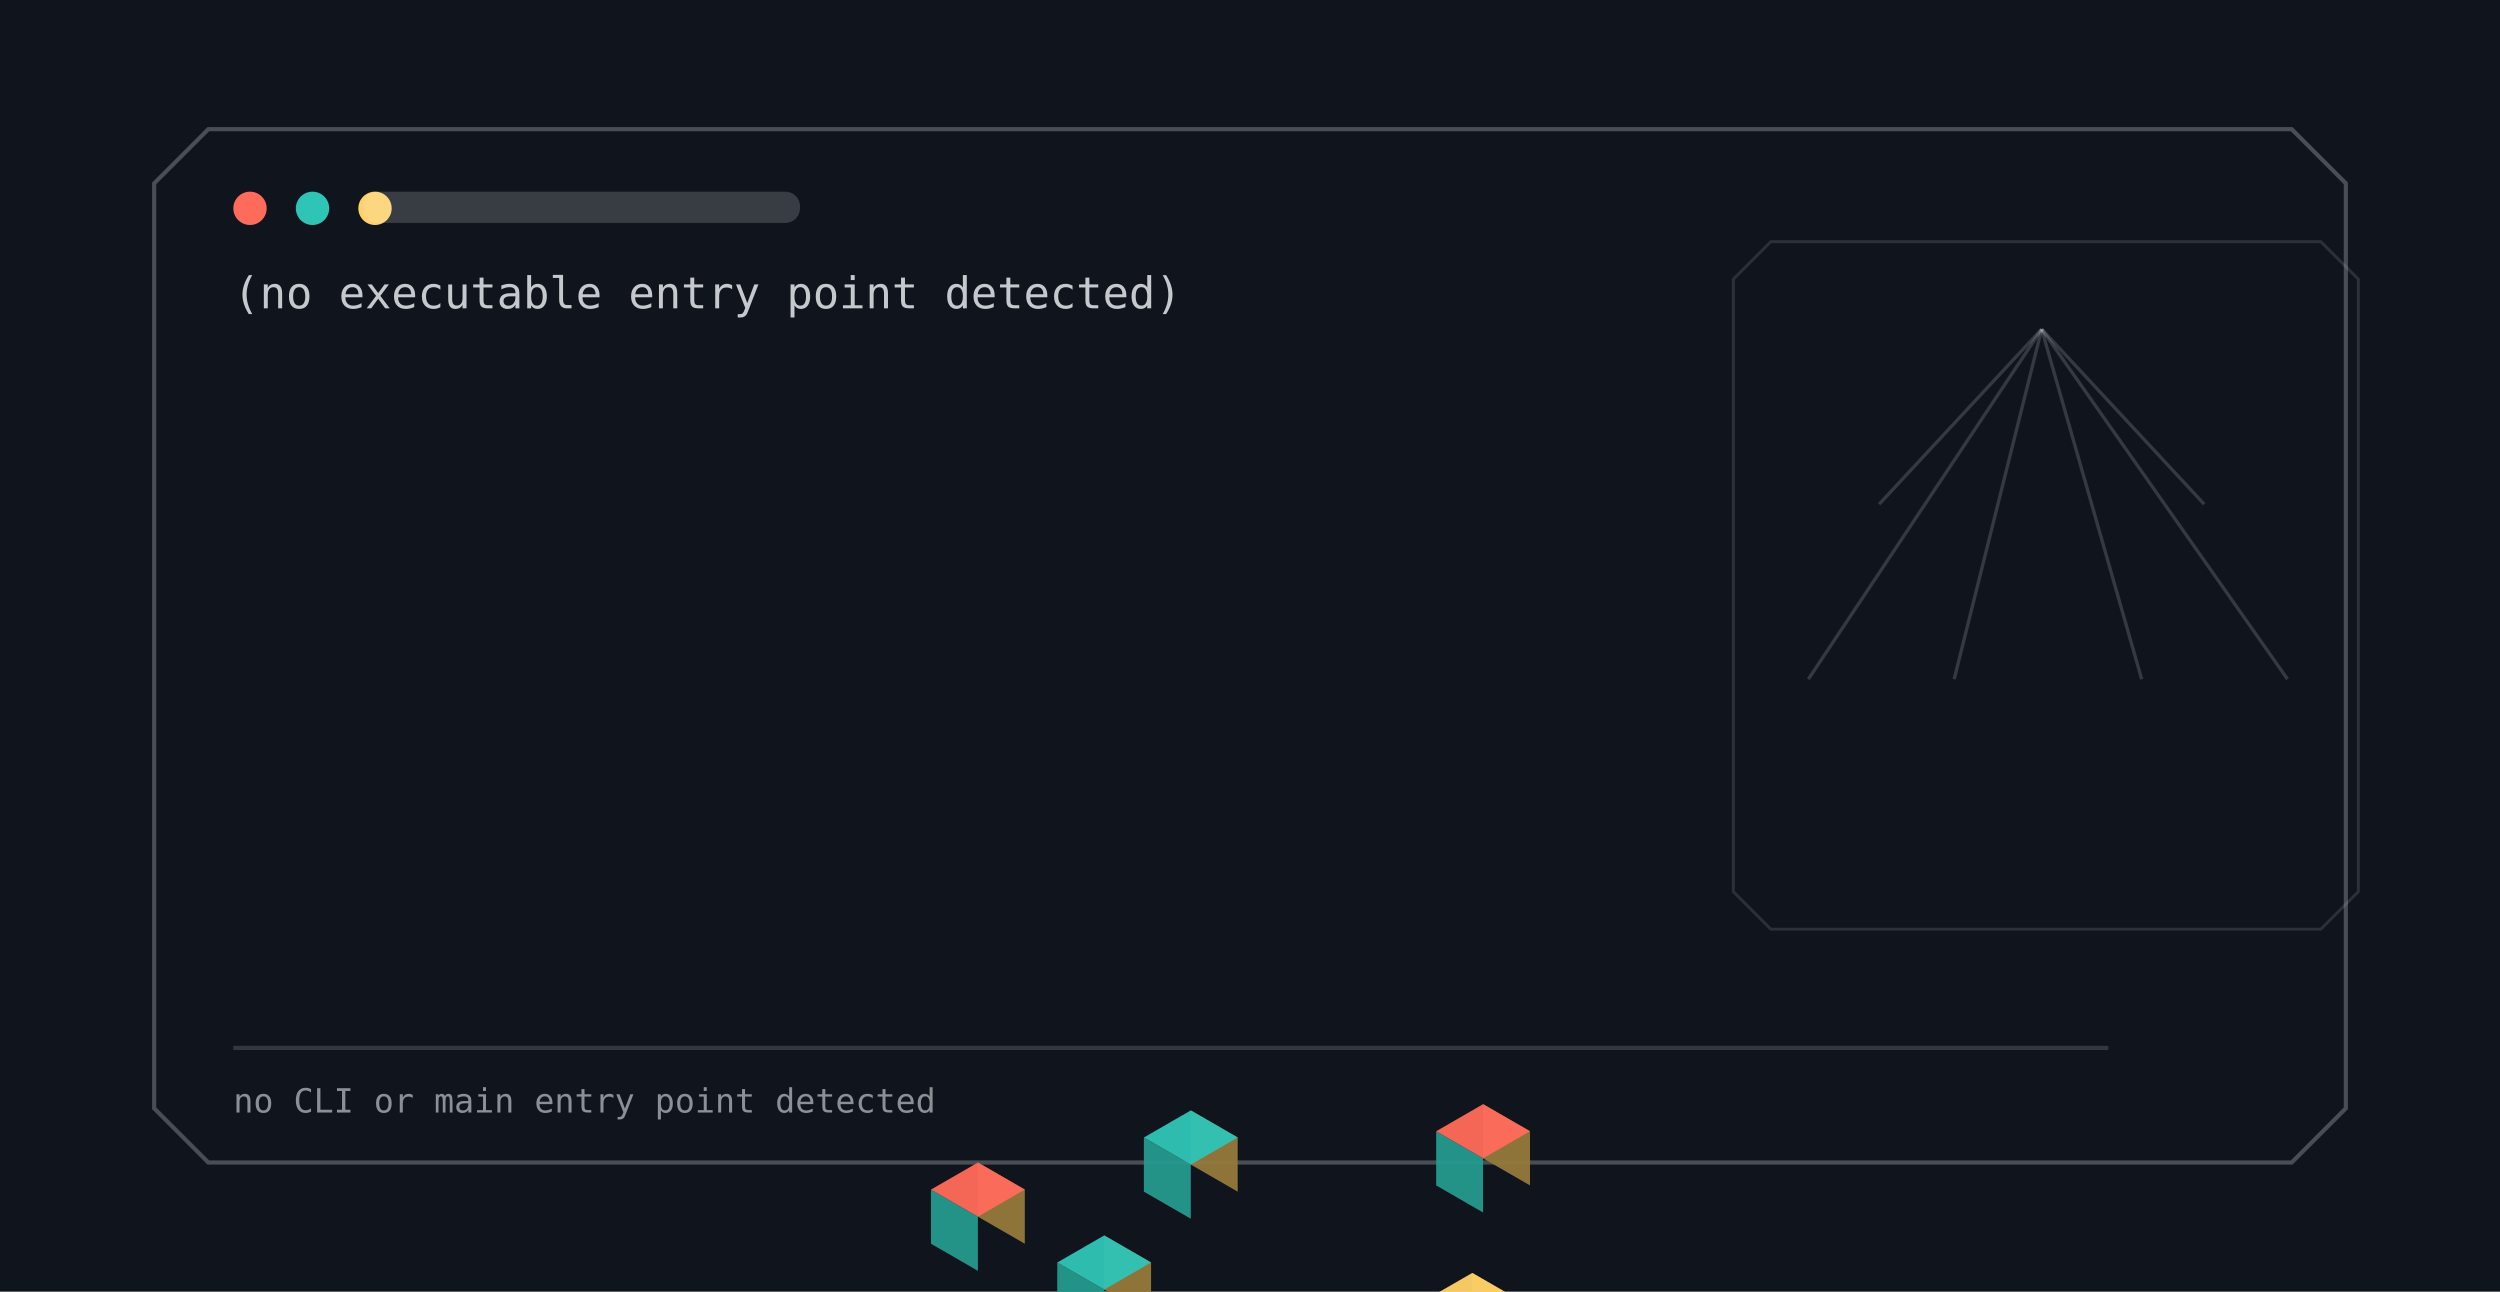
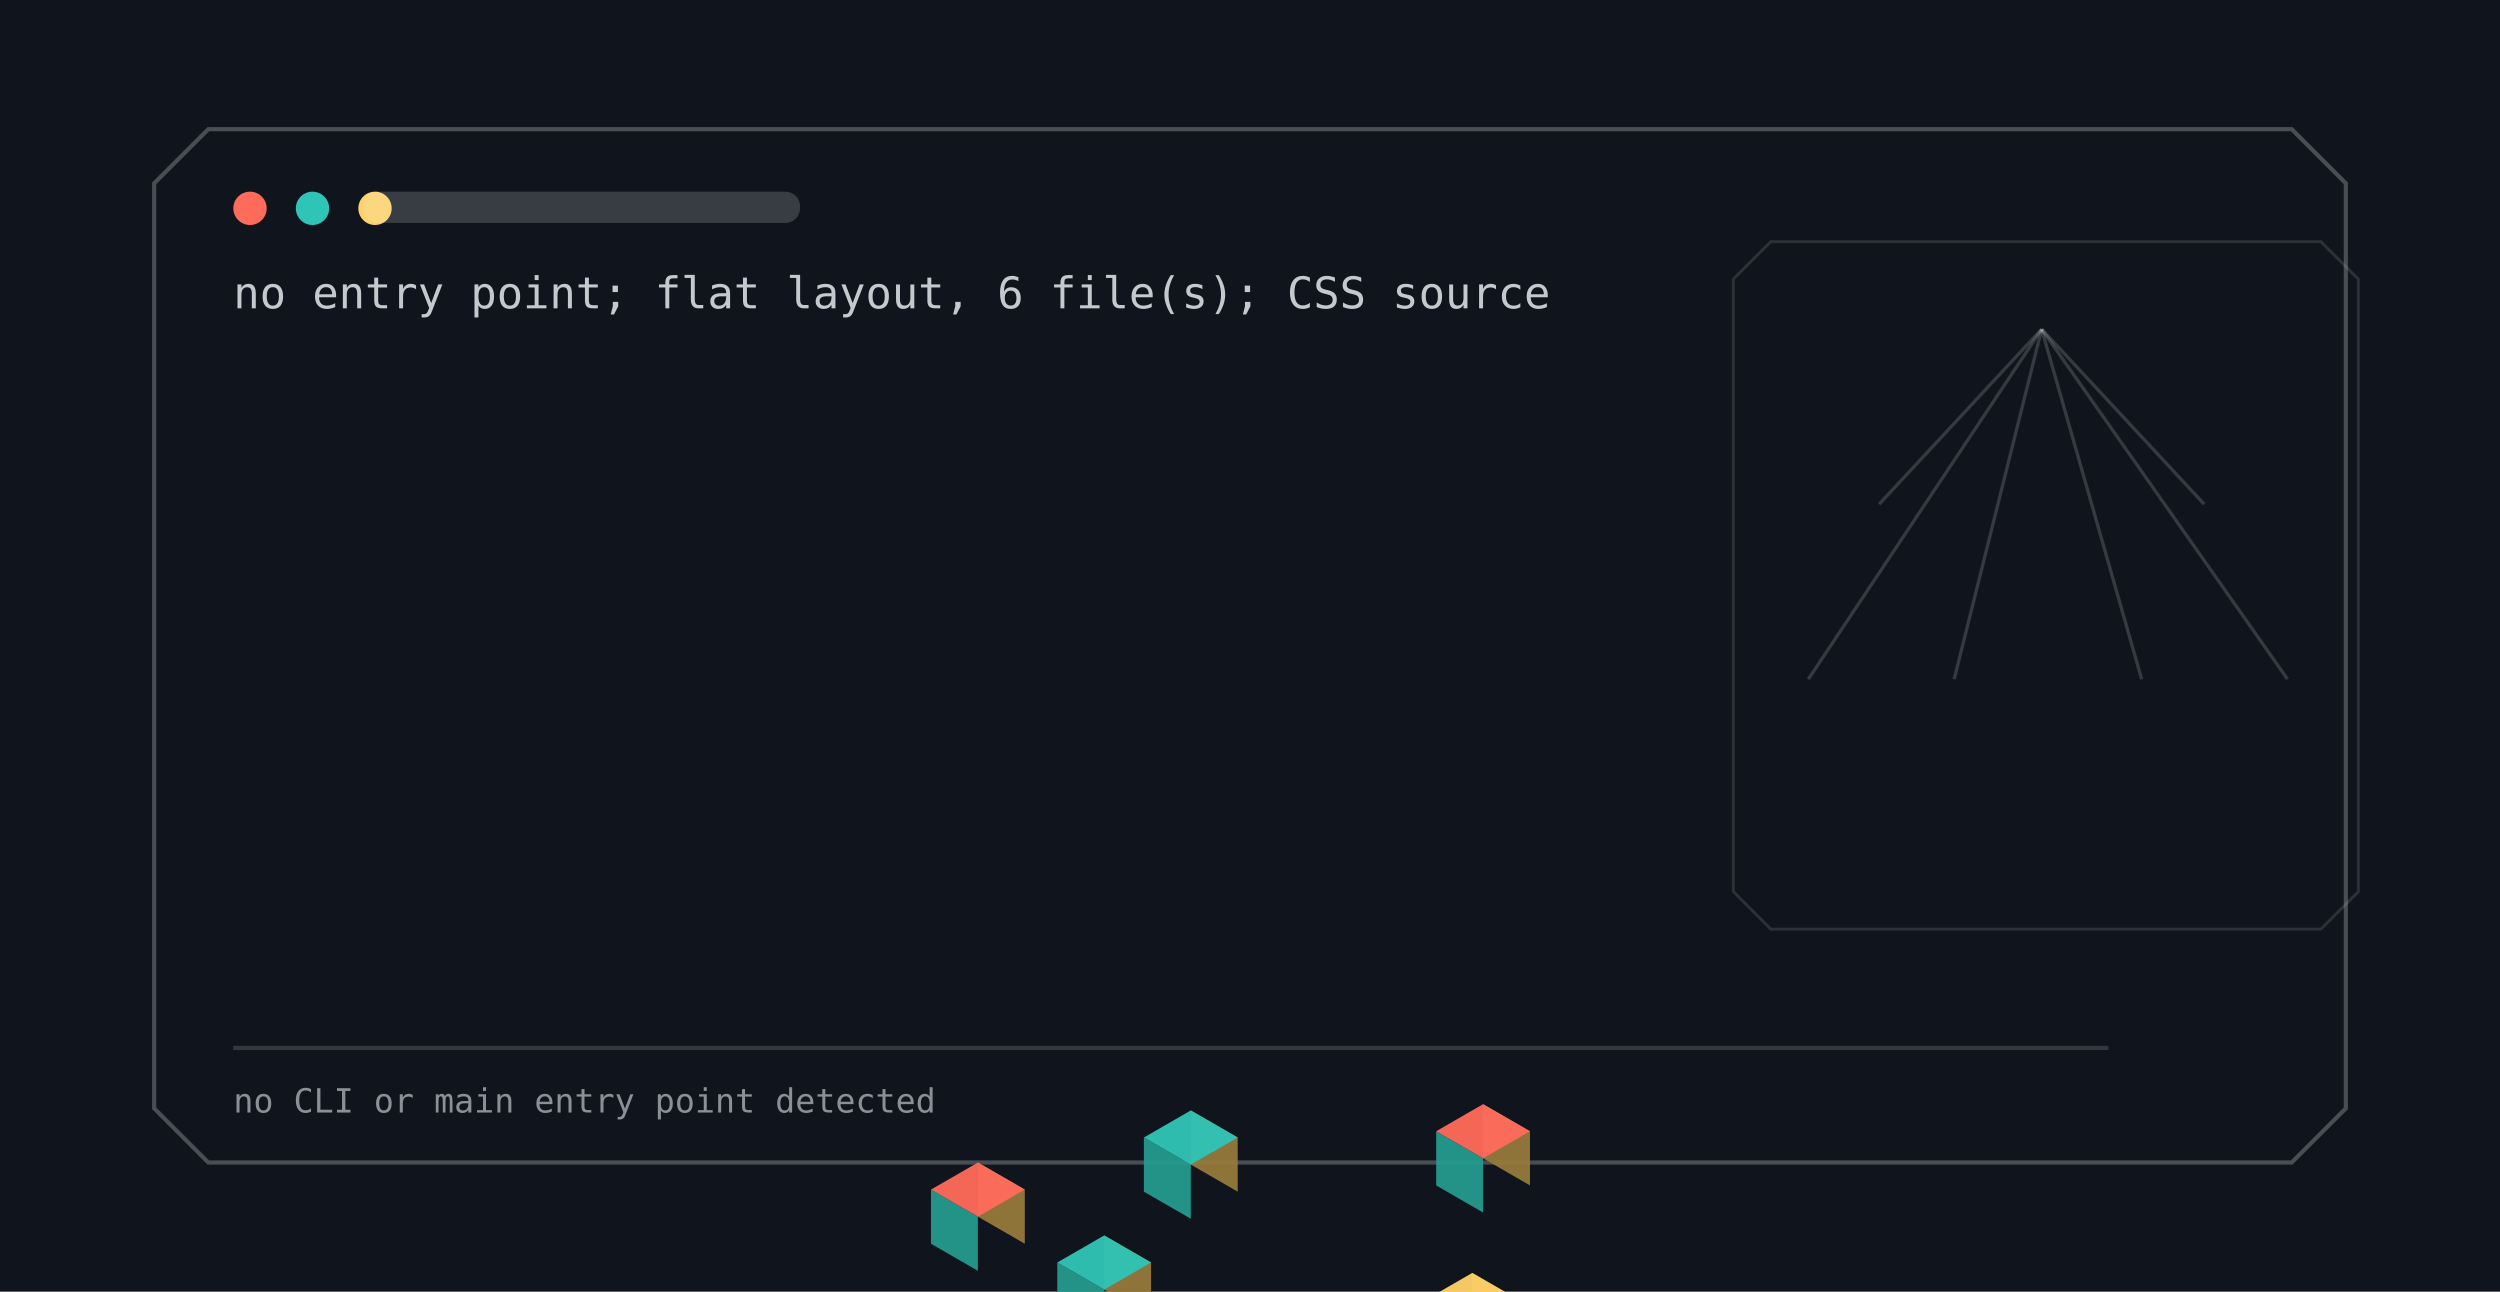
<svg xmlns="http://www.w3.org/2000/svg" viewBox="0 0 1200 620" width="1200" height="620" role="img" aria-label="styles command surface">
  <rect width="1200" height="620" fill="#10141c" />
  <defs>
    <linearGradient id="gt" x1="0" y1="0" x2="1" y2="1">
      <stop offset="0%" stop-color="#ff6b5a" />
      <stop offset="100%" stop-color="#2ec4b6" />
    </linearGradient>
  </defs>
  <path d="M100.00,62.00 H1100.00 L1126.00,88.00 V532.00 L1100.00,558.00 H100.00 L74.00,532.00 V88.00 Z" fill="none" stroke="rgba(242,245,249,0.300)" stroke-width="2.00" opacity="0.85" />
  <circle cx="120.00" cy="100.00" r="8.00" fill="#ff6b5a" opacity="1.00" />
  <circle cx="150.00" cy="100.00" r="8.00" fill="#2ec4b6" opacity="1.00" />
  <circle cx="180.00" cy="100.00" r="8.00" fill="#ffd166" opacity="1.00" />
  <rect x="174.00" y="92.00" width="210.00" height="15.00" rx="7.00" fill="rgba(242,245,249,0.180)" opacity="1.00" />
-   <text x="112" y="148" font-family="ui-monospace,SFMono-Regular,Menlo,monospace" font-size="21" fill="rgba(242,245,249,0.800)">(no executable entry point detected)</text>
+   <text x="112" y="148" font-family="ui-monospace,SFMono-Regular,Menlo,monospace" font-size="21" fill="rgba(242,245,249,0.800)">no entry point; flat layout, 6 file(s); CSS source</text>
  <path d="M850.00,116.00 H1114.00 L1132.00,134.00 V428.00 L1114.00,446.00 H850.00 L832.00,428.00 V134.00 Z" fill="none" stroke="rgba(242,245,249,0.180)" stroke-width="1.40" opacity="0.70" />
  <line x1="980.00" y1="158.00" x2="902.00" y2="242.00" stroke="rgba(242,245,249,0.300)" stroke-width="1.60" opacity="0.55" />
  <line x1="980.00" y1="158.00" x2="1058.00" y2="242.00" stroke="rgba(242,245,249,0.300)" stroke-width="1.60" opacity="0.55" />
  <line x1="980.00" y1="158.00" x2="868.00" y2="326.00" stroke="rgba(242,245,249,0.300)" stroke-width="1.60" opacity="0.55" />
  <line x1="980.00" y1="158.00" x2="938.00" y2="326.00" stroke="rgba(242,245,249,0.300)" stroke-width="1.60" opacity="0.55" />
  <line x1="980.00" y1="158.00" x2="1028.00" y2="326.00" stroke="rgba(242,245,249,0.300)" stroke-width="1.60" opacity="0.55" />
  <line x1="980.00" y1="158.00" x2="1098.00" y2="326.00" stroke="rgba(242,245,249,0.300)" stroke-width="1.60" opacity="0.55" />
  <polygon points="711.87,556.00 734.39,569.00 734.39,543.00 711.87,530.00" fill="#94793b" opacity="0.95" />
  <polygon points="689.36,569.00 711.87,582.00 711.87,556.00 689.36,543.00" fill="#24998e" opacity="0.95" />
  <polygon points="711.87,530.00 734.39,543.00 711.87,556.00 689.36,543.00" fill="#ff6b5a" opacity="0.95" />
  <polygon points="571.58,559.00 594.09,572.00 594.09,546.00 571.58,533.00" fill="#94793b" opacity="0.95" />
  <polygon points="549.06,572.00 571.58,585.00 571.58,559.00 549.06,546.00" fill="#24998e" opacity="0.95" />
  <polygon points="571.58,533.00 594.09,546.00 571.58,559.00 549.06,546.00" fill="#2ec4b6" opacity="0.95" />
  <polygon points="706.68,637.00 729.19,650.00 729.19,624.00 706.68,611.00" fill="#94793b" opacity="0.95" />
  <polygon points="684.16,650.00 706.68,663.00 706.68,637.00 684.16,624.00" fill="#24998e" opacity="0.95" />
  <polygon points="706.68,611.00 729.19,624.00 706.68,637.00 684.16,624.00" fill="#ffd166" opacity="0.95" />
  <polygon points="469.39,584.00 491.90,597.00 491.90,571.00 469.39,558.00" fill="#94793b" opacity="0.95" />
  <polygon points="446.87,597.00 469.39,610.00 469.39,584.00 446.87,571.00" fill="#24998e" opacity="0.95" />
  <polygon points="469.39,558.00 491.90,571.00 469.39,584.00 446.87,571.00" fill="#ff6b5a" opacity="0.95" />
  <polygon points="530.01,619.00 552.52,632.00 552.52,606.00 530.01,593.00" fill="#94793b" opacity="0.95" />
  <polygon points="507.49,632.00 530.01,645.00 530.01,619.00 507.49,606.00" fill="#24998e" opacity="0.95" />
  <polygon points="530.01,593.00 552.52,606.00 530.01,619.00 507.49,606.00" fill="#2ec4b6" opacity="0.95" />
  <polygon points="607.95,664.00 630.47,677.00 630.47,651.00 607.95,638.00" fill="#94793b" opacity="0.95" />
  <polygon points="585.43,677.00 607.95,690.00 607.95,664.00 585.43,651.00" fill="#24998e" opacity="0.95" />
  <polygon points="607.95,638.00 630.47,651.00 607.95,664.00 585.43,651.00" fill="#ffd166" opacity="0.95" />
  <polygon points="668.57,699.00 691.09,712.00 691.09,686.00 668.57,673.00" fill="#94793b" opacity="0.95" />
  <polygon points="646.05,712.00 668.57,725.00 668.57,699.00 646.05,686.00" fill="#24998e" opacity="0.95" />
  <polygon points="668.57,673.00 691.09,686.00 668.57,699.00 646.05,686.00" fill="#ff6b5a" opacity="0.95" />
  <rect x="112.00" y="502.00" width="900.00" height="2.00" rx="0.00" fill="rgba(242,245,249,0.160)" opacity="1.00" />
  <text x="112" y="534" font-family="ui-monospace,Menlo,monospace" font-size="16" fill="rgba(242,245,249,0.550)">no CLI or main entry point detected</text>
</svg>
